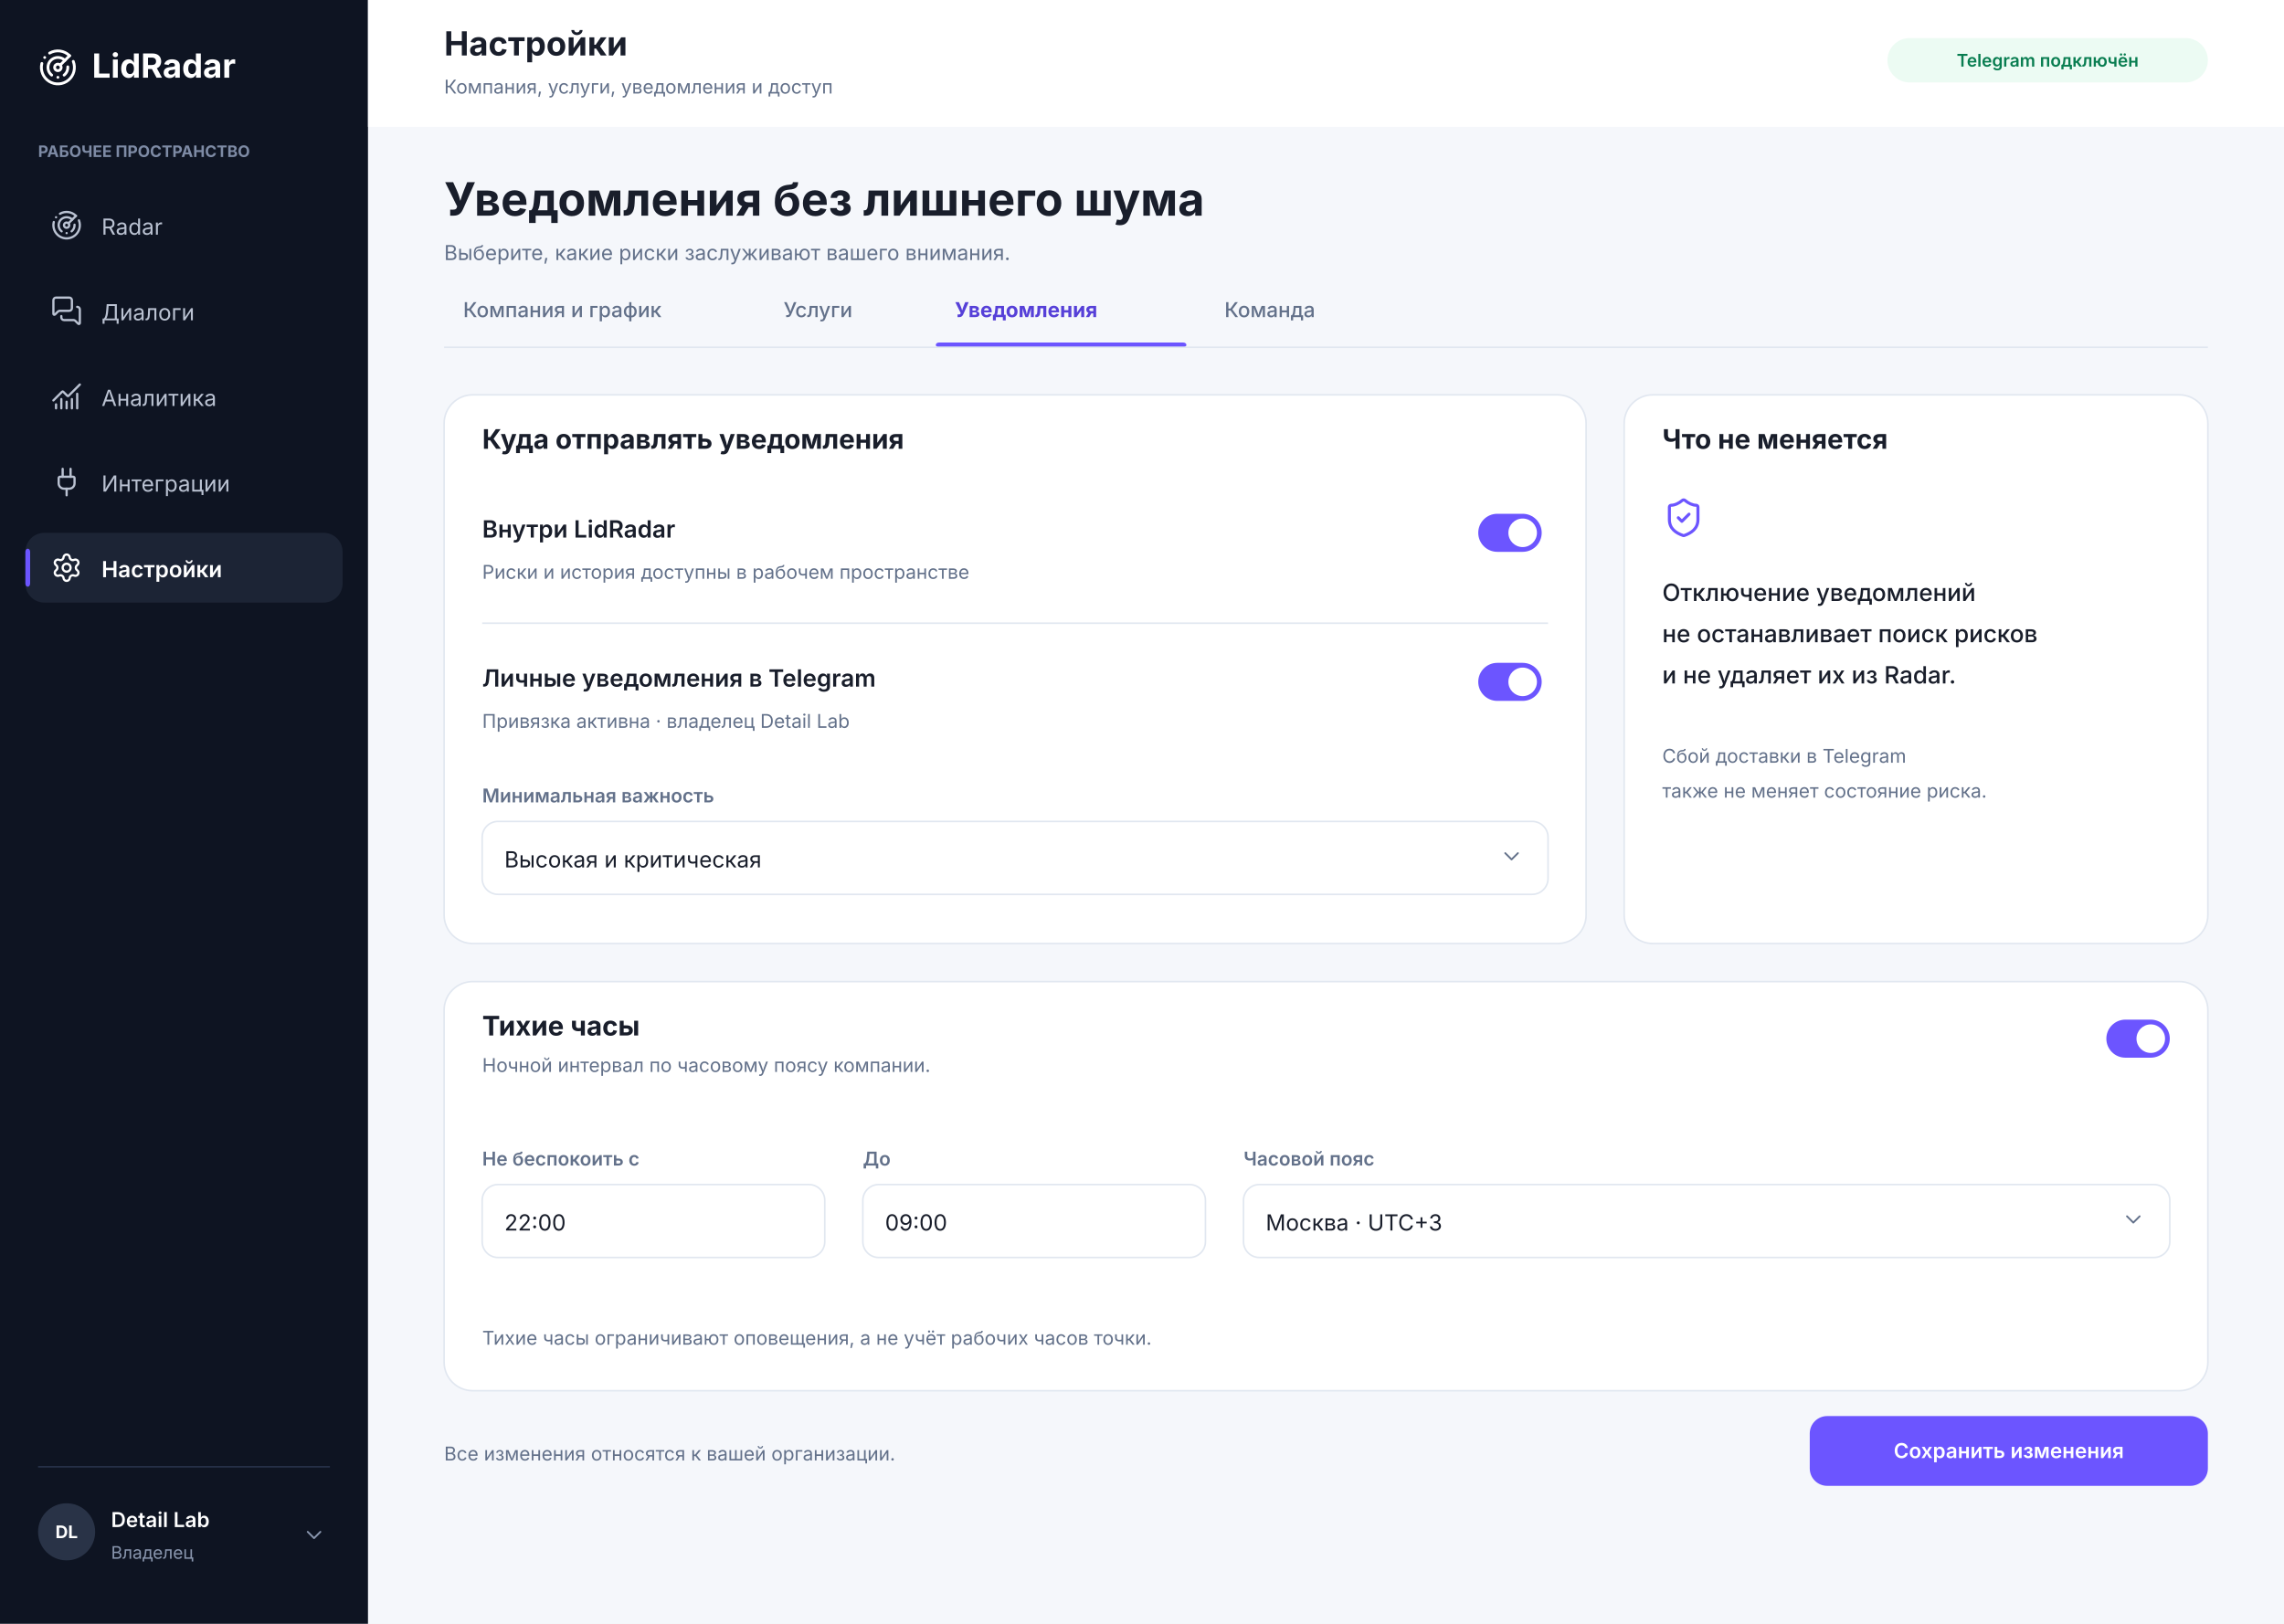
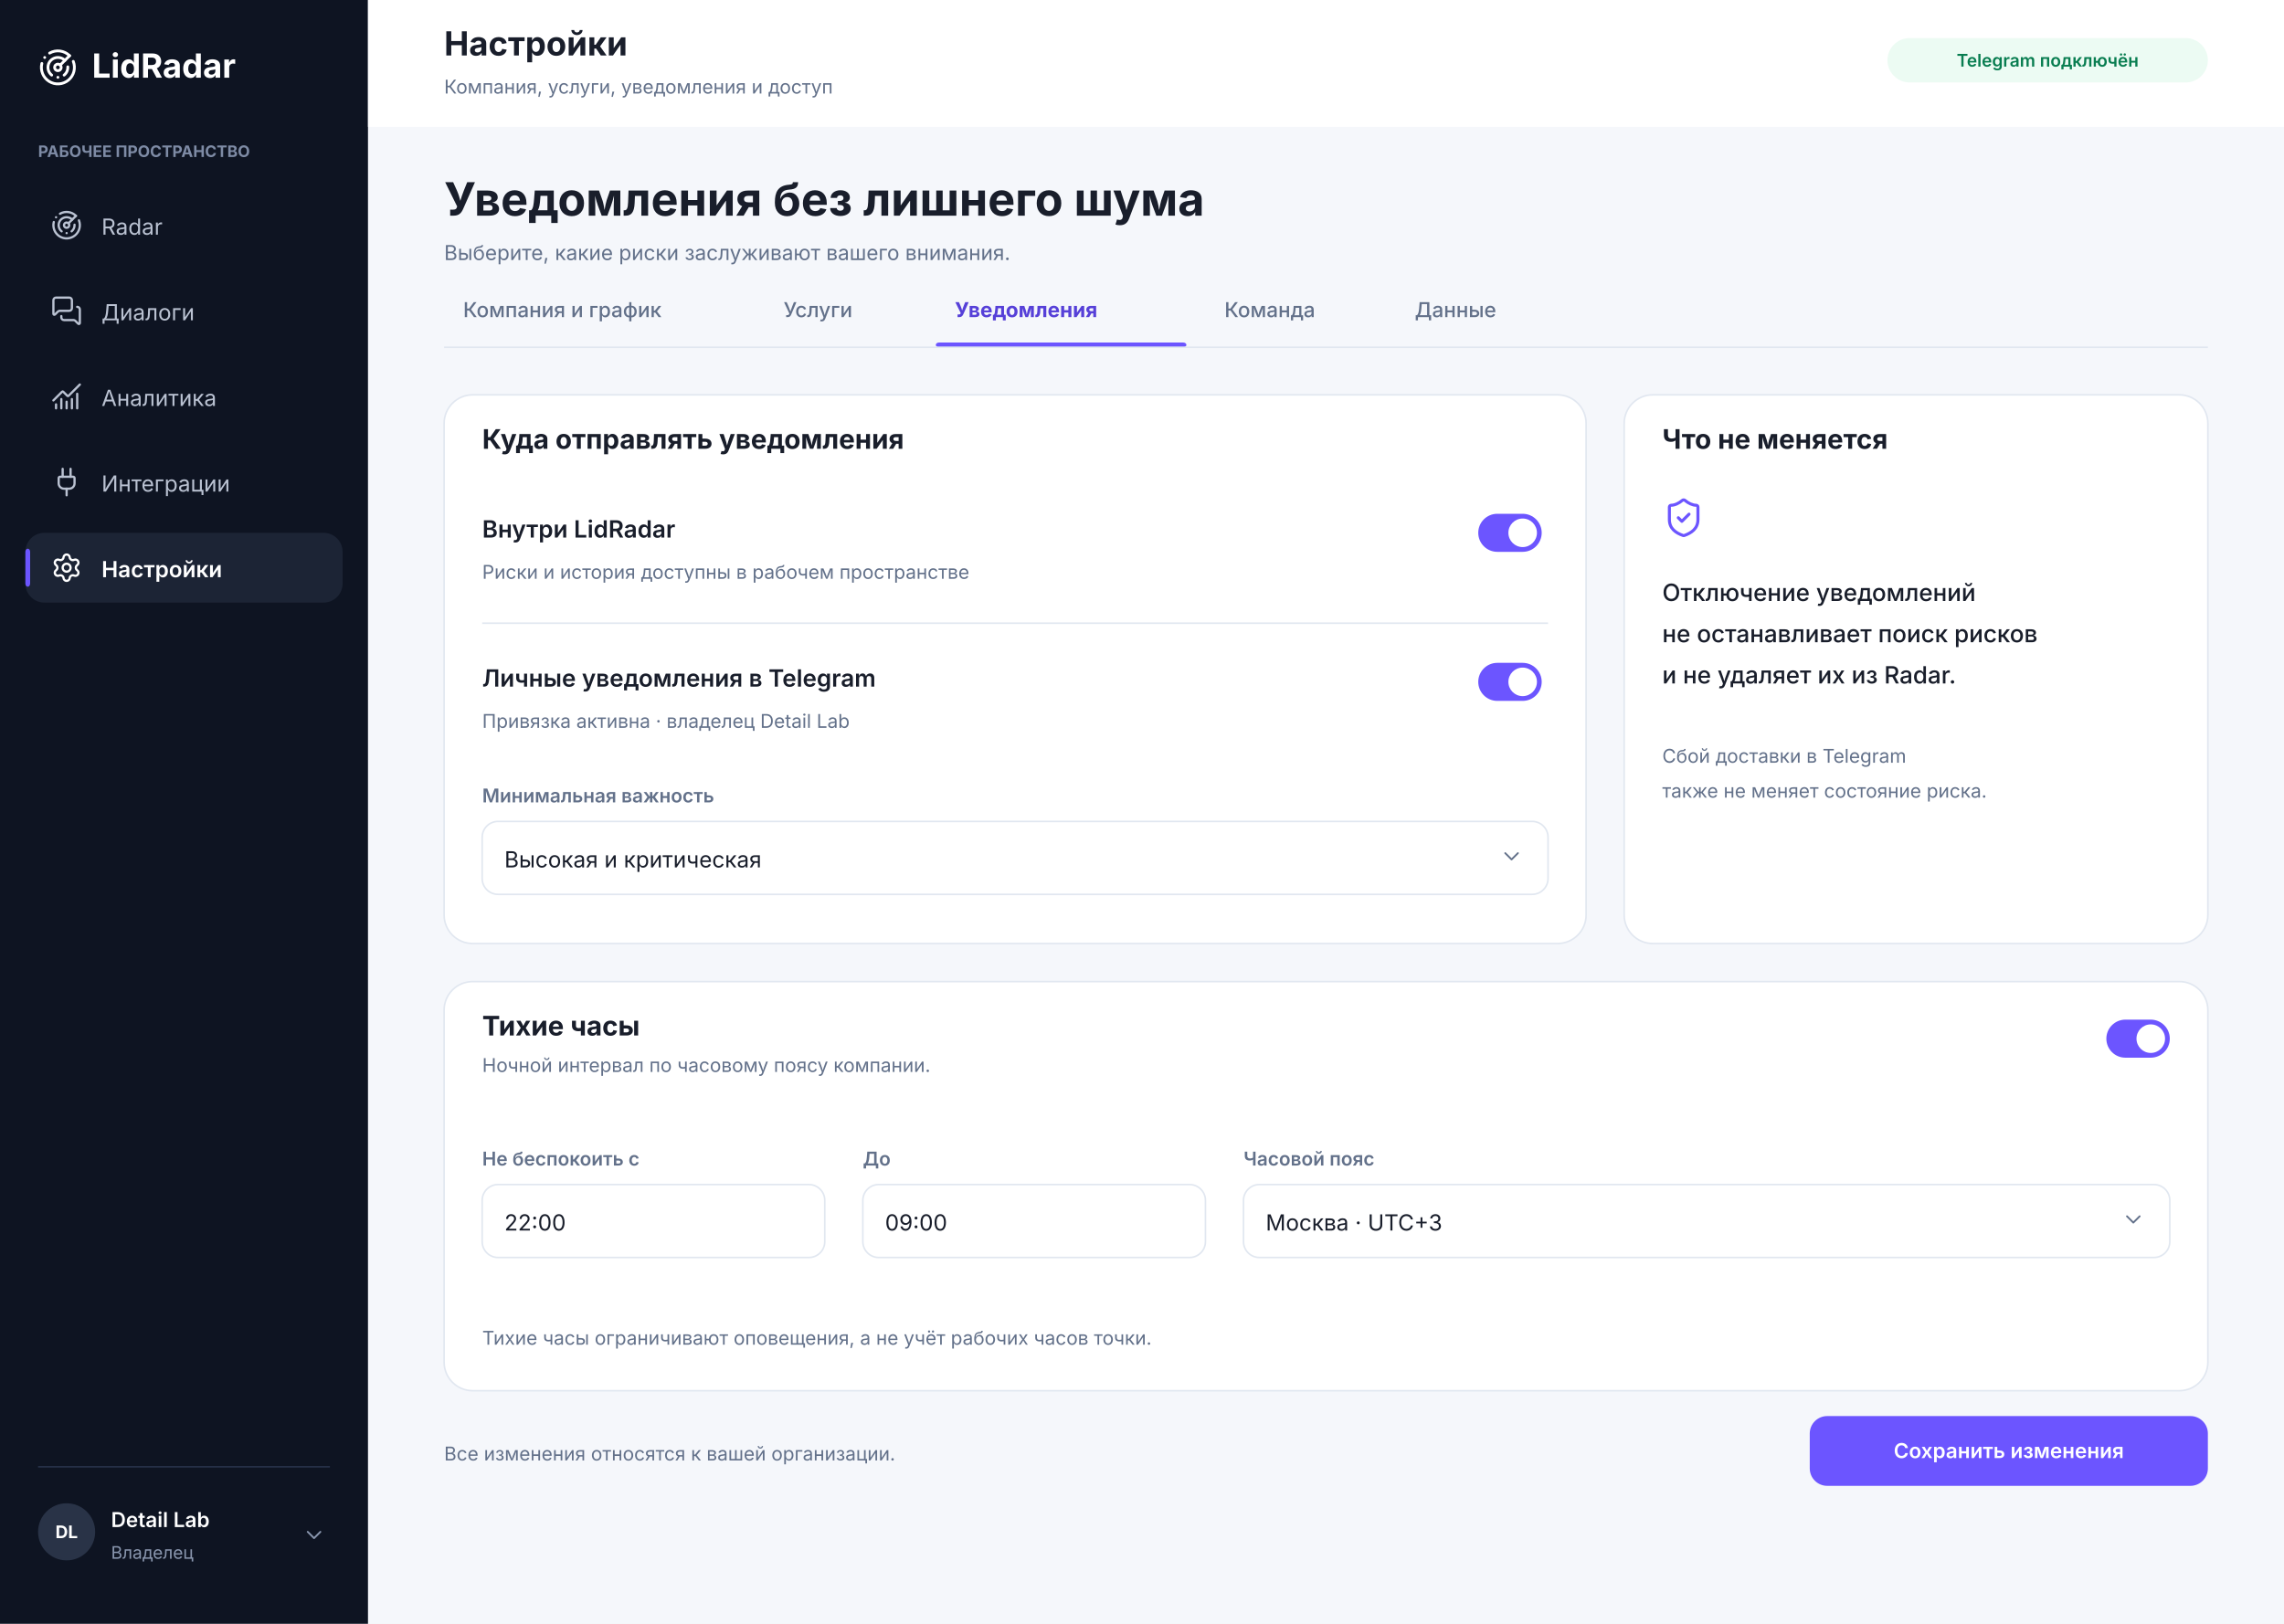
<svg xmlns="http://www.w3.org/2000/svg" width="1440" height="1024" viewBox="0 0 1440 1024" fill="none" role="img" aria-labelledby="title desc">
  <rect x="0" y="0" width="1440" height="1024" rx="0" fill="#F5F7FB" stroke="none" stroke-width="1" />
  <g id="Sidebar">
    <rect x="0" y="0" width="232" height="1024" rx="0" fill="#0E1422" stroke="none" stroke-width="1" />
    <g id="icon-radar-1" transform="translate(24 30) scale(1.041667)" fill="none" stroke="#FFFFFF" stroke-width="1.7" stroke-linecap="round" stroke-linejoin="round">
      <path d="M19.07 4.93A10 10 0 0 0 6.99 3.34" />
      <path d="M4 6h.01" />
      <path d="M2.29 9.62A10 10 0 1 0 21.31 8.35" />
      <path d="M16.24 7.76A6 6 0 1 0 8.23 16.67" />
      <path d="M12 18h.01" />
      <path d="M17.99 11.66A6 6 0 0 1 15.77 16.67" />
      <circle cx="12" cy="12" r="2" />
      <path d="m13.41 10.59 5.66-5.66" />
    </g>
    <text id="text-2" x="58" y="49" font-family="Inter" font-size="21" font-weight="700" fill="#FFFFFF" text-anchor="start" data-max-width="140">LidRadar</text>
    <text id="text-3" x="24" y="99" font-family="Inter" font-size="10" font-weight="650" fill="#7E8BA5" text-anchor="start" data-max-width="190">РАБОЧЕЕ ПРОСТРАНСТВО</text>
    <g id="icon-radar-4" transform="translate(32 132) scale(0.8333333)" fill="none" stroke="#BAC2D2" stroke-width="1.7" stroke-linecap="round" stroke-linejoin="round">
      <path d="M19.07 4.93A10 10 0 0 0 6.99 3.34" />
      <path d="M4 6h.01" />
      <path d="M2.29 9.62A10 10 0 1 0 21.31 8.35" />
      <path d="M16.24 7.76A6 6 0 1 0 8.23 16.67" />
      <path d="M12 18h.01" />
      <path d="M17.99 11.66A6 6 0 0 1 15.77 16.67" />
      <circle cx="12" cy="12" r="2" />
      <path d="m13.41 10.59 5.66-5.66" />
    </g>
    <text id="text-5" x="64" y="148" font-family="Inter" font-size="14" font-weight="400" fill="#BAC2D2" text-anchor="start" data-max-width="135">Radar</text>
    <g id="icon-messages-square-6" transform="translate(32 186) scale(0.8333333)" fill="none" stroke="#BAC2D2" stroke-width="1.7" stroke-linecap="round" stroke-linejoin="round">
      <path d="M16 10a2 2 0 0 1-2 2H6.828a2 2 0 0 0-1.414.586l-2.202 2.202A.71.71 0 0 1 2 14.286V4a2 2 0 0 1 2-2h10a2 2 0 0 1 2 2z" />
      <path d="M20 9a2 2 0 0 1 2 2v10.286a.71.71 0 0 1-1.212.502l-2.202-2.202A2 2 0 0 0 17.172 19H10a2 2 0 0 1-2-2v-1" />
    </g>
    <text id="text-7" x="64" y="202" font-family="Inter" font-size="14" font-weight="400" fill="#BAC2D2" text-anchor="start" data-max-width="135">Диалоги</text>
    <g id="icon-chart-no-axes-combined-8" transform="translate(32 240) scale(0.8333333)" fill="none" stroke="#BAC2D2" stroke-width="1.7" stroke-linecap="round" stroke-linejoin="round">
      <path d="M12 16v5" />
      <path d="M16 14v7" />
      <path d="M20 10v11" />
      <path d="m22 3-8.646 8.646a.5.5 0 0 1-.708 0L9.354 8.354a.5.5 0 0 0-.707 0L2 15" />
      <path d="M4 18v3" />
      <path d="M8 14v7" />
    </g>
    <text id="text-9" x="64" y="256" font-family="Inter" font-size="14" font-weight="400" fill="#BAC2D2" text-anchor="start" data-max-width="135">Аналитика</text>
    <g id="icon-plug-10" transform="translate(32 294) scale(0.8333333)" fill="none" stroke="#BAC2D2" stroke-width="1.7" stroke-linecap="round" stroke-linejoin="round">
      <path d="M12 22v-5" />
      <path d="M15 8V2" />
      <path d="M17 8a1 1 0 0 1 1 1v4a4 4 0 0 1-4 4h-4a4 4 0 0 1-4-4V9a1 1 0 0 1 1-1z" />
      <path d="M9 8V2" />
    </g>
    <text id="text-11" x="64" y="310" font-family="Inter" font-size="14" font-weight="400" fill="#BAC2D2" text-anchor="start" data-max-width="135">Интеграции</text>
    <rect x="16" y="336" width="200" height="44" rx="12" fill="#1C2435" stroke="none" stroke-width="1" />
    <rect x="16" y="346" width="3" height="24" rx="2" fill="#6C55FF" stroke="none" stroke-width="1" />
    <g id="icon-settings-12" transform="translate(32 348) scale(0.8333333)" fill="none" stroke="#FFFFFF" stroke-width="1.7" stroke-linecap="round" stroke-linejoin="round">
      <path d="M9.671 4.136a2.34 2.34 0 0 1 4.659 0 2.34 2.34 0 0 0 3.319 1.915 2.34 2.34 0 0 1 2.33 4.033 2.34 2.34 0 0 0 0 3.831 2.34 2.34 0 0 1-2.33 4.033 2.34 2.34 0 0 0-3.319 1.915 2.34 2.34 0 0 1-4.659 0 2.34 2.34 0 0 0-3.32-1.915 2.34 2.34 0 0 1-2.33-4.033 2.34 2.34 0 0 0 0-3.831A2.34 2.34 0 0 1 6.35 6.051a2.34 2.34 0 0 0 3.319-1.915" />
      <circle cx="12" cy="12" r="3" />
    </g>
    <text id="text-13" x="64" y="364" font-family="Inter" font-size="14" font-weight="600" fill="#FFFFFF" text-anchor="start" data-max-width="135">Настройки</text>
    <line x1="24" y1="925" x2="208" y2="925" stroke="#263047" stroke-width="1" />
    <circle cx="42" cy="966" r="18" fill="#293347" stroke="none" stroke-width="1" />
    <text id="text-14" x="42" y="970" font-family="Inter" font-size="11" font-weight="700" fill="#FFFFFF" text-anchor="middle" data-max-width="30">DL</text>
    <text id="text-15" x="70" y="963" font-family="Inter" font-size="13" font-weight="600" fill="#FFFFFF" text-anchor="start" data-max-width="135">Detail Lab</text>
    <text id="text-16" x="70" y="983" font-family="Inter" font-size="11" font-weight="400" fill="#8996AE" text-anchor="start" data-max-width="130">Владелец</text>
    <g id="icon-chevron-down-17" transform="translate(190 960) scale(0.6666667)" fill="none" stroke="#8996AE" stroke-width="1.7" stroke-linecap="round" stroke-linejoin="round">
      <path d="m6 9 6 6 6-6" />
    </g>
  </g>
  <g id="Header">
    <rect x="232" y="0" width="1208" height="80" rx="0" fill="#FFFFFF" stroke="none" stroke-width="1" />
    <text id="text-18" x="280" y="35" font-family="Inter" font-size="21" font-weight="700" fill="#191E2B" text-anchor="start" data-max-width="600">Настройки</text>
    <text id="text-19" x="280" y="59" font-family="Inter" font-size="12" font-weight="400" fill="#63718A" text-anchor="start" data-max-width="680">Компания, услуги, уведомления и доступ</text>
    <rect x="1190" y="24" width="202" height="28" rx="14" fill="#ECFBF3" stroke="none" stroke-width="1" />
    <text id="text-20" x="1291" y="42" font-family="Inter" font-size="11" font-weight="600" fill="#087D50" text-anchor="middle" data-max-width="186">Telegram подключён</text>
  </g>
  <text id="text-21" x="280" y="136" font-family="Inter" font-size="29" font-weight="700" fill="#191E2B" text-anchor="start" data-max-width="1050">Уведомления без лишнего шума</text>
  <text id="text-22" x="280" y="164" font-family="Inter" font-size="13" font-weight="400" fill="#63718A" text-anchor="start" data-max-width="1070">Выберите, какие риски заслуживают вашего внимания.</text>
  <text id="text-23" x="292" y="200" font-family="Inter" font-size="13" font-weight="500" fill="#63718A" text-anchor="start" data-max-width="170">Компания и график</text>
  <text id="text-24" x="494" y="200" font-family="Inter" font-size="13" font-weight="500" fill="#63718A" text-anchor="start" data-max-width="76">Услуги</text>
  <text id="text-25" x="602" y="200" font-family="Inter" font-size="13" font-weight="650" fill="#5640D8" text-anchor="start" data-max-width="138">Уведомления</text>
  <rect x="590" y="216" width="158" height="3" rx="2" fill="#6C55FF" stroke="none" stroke-width="1" />
  <text id="text-26" x="772" y="200" font-family="Inter" font-size="13" font-weight="500" fill="#63718A" text-anchor="start" data-max-width="88">Команда</text>
+   <text id="text-27" x="892" y="200" font-family="Inter" font-size="13" font-weight="500" fill="#63718A" text-anchor="start" data-max-width="76">Данные</text>
  <line x1="280" y1="219" x2="1392" y2="219" stroke="#E1E7F0" stroke-width="1" />
  <rect x="280" y="249" width="720" height="346" rx="18" fill="#FFFFFF" stroke="#E1E7F0" stroke-width="1" />
-   <text id="text-27" x="304" y="283" font-family="Inter" font-size="17" font-weight="650" fill="#191E2B" text-anchor="start" data-max-width="672">Куда отправлять уведомления</text>
-   <text id="text-28" x="304" y="339" font-family="Inter" font-size="15" font-weight="600" fill="#191E2B" text-anchor="start" data-max-width="510">Внутри LidRadar</text>
-   <text id="text-29" x="304" y="365" font-family="Inter" font-size="12" font-weight="400" fill="#63718A" text-anchor="start" data-max-width="610">Риски и история доступны в рабочем пространстве</text>
+   <text id="text-28" x="304" y="283" font-family="Inter" font-size="17" font-weight="650" fill="#191E2B" text-anchor="start" data-max-width="672">Куда отправлять уведомления</text>
+   <text id="text-29" x="304" y="339" font-family="Inter" font-size="15" font-weight="600" fill="#191E2B" text-anchor="start" data-max-width="510">Внутри LidRadar</text>
+   <text id="text-30" x="304" y="365" font-family="Inter" font-size="12" font-weight="400" fill="#63718A" text-anchor="start" data-max-width="610">Риски и история доступны в рабочем пространстве</text>
  <rect x="932" y="324" width="40" height="24" rx="12" fill="#6C55FF" stroke="none" stroke-width="1" />
  <circle cx="960" cy="336" r="9" fill="#FFFFFF" stroke="none" stroke-width="1" />
  <line x1="304" y1="393" x2="976" y2="393" stroke="#E1E7F0" stroke-width="1" />
-   <text id="text-30" x="304" y="433" font-family="Inter" font-size="15" font-weight="600" fill="#191E2B" text-anchor="start" data-max-width="578">Личные уведомления в Telegram</text>
-   <text id="text-31" x="304" y="459" font-family="Inter" font-size="12" font-weight="400" fill="#63718A" text-anchor="start" data-max-width="590">Привязка активна · владелец Detail Lab</text>
+   <text id="text-31" x="304" y="433" font-family="Inter" font-size="15" font-weight="600" fill="#191E2B" text-anchor="start" data-max-width="578">Личные уведомления в Telegram</text>
+   <text id="text-32" x="304" y="459" font-family="Inter" font-size="12" font-weight="400" fill="#63718A" text-anchor="start" data-max-width="590">Привязка активна · владелец Detail Lab</text>
  <rect x="932" y="418" width="40" height="24" rx="12" fill="#6C55FF" stroke="none" stroke-width="1" />
  <circle cx="960" cy="430" r="9" fill="#FFFFFF" stroke="none" stroke-width="1" />
-   <text id="text-32" x="304" y="506" font-family="Inter" font-size="12" font-weight="600" fill="#63718A" text-anchor="start" data-max-width="672">Минимальная важность</text>
+   <text id="text-33" x="304" y="506" font-family="Inter" font-size="12" font-weight="600" fill="#63718A" text-anchor="start" data-max-width="672">Минимальная важность</text>
  <rect x="304" y="518" width="672" height="46" rx="10" fill="#FFFFFF" stroke="#E1E7F0" stroke-width="1" />
-   <text id="text-33" x="318" y="547" font-family="Inter" font-size="14" font-weight="400" fill="#191E2B" text-anchor="start" data-max-width="622">Высокая и критическая</text>
-   <g id="icon-chevron-down-34" transform="translate(945 532) scale(0.6666667)" fill="none" stroke="#63718A" stroke-width="1.7" stroke-linecap="round" stroke-linejoin="round">
+   <text id="text-34" x="318" y="547" font-family="Inter" font-size="14" font-weight="400" fill="#191E2B" text-anchor="start" data-max-width="622">Высокая и критическая</text>
+   <g id="icon-chevron-down-35" transform="translate(945 532) scale(0.6666667)" fill="none" stroke="#63718A" stroke-width="1.7" stroke-linecap="round" stroke-linejoin="round">
    <path d="m6 9 6 6 6-6" />
  </g>
  <rect x="1024" y="249" width="368" height="346" rx="18" fill="#FFFFFF" stroke="#E1E7F0" stroke-width="1" />
-   <text id="text-35" x="1048" y="283" font-family="Inter" font-size="17" font-weight="650" fill="#191E2B" text-anchor="start" data-max-width="320">Что не меняется</text>
-   <g id="icon-shield-check-36" transform="translate(1048 313) scale(1.125)" fill="none" stroke="#6C55FF" stroke-width="1.7" stroke-linecap="round" stroke-linejoin="round">
+   <text id="text-36" x="1048" y="283" font-family="Inter" font-size="17" font-weight="650" fill="#191E2B" text-anchor="start" data-max-width="320">Что не меняется</text>
+   <g id="icon-shield-check-37" transform="translate(1048 313) scale(1.125)" fill="none" stroke="#6C55FF" stroke-width="1.7" stroke-linecap="round" stroke-linejoin="round">
    <path d="M20 13c0 5-3.5 7.5-7.66 8.95a1 1 0 0 1-.67-.01C7.5 20.5 4 18 4 13V6a1 1 0 0 1 1-1c2 0 4.5-1.2 6.24-2.72a1.17 1.17 0 0 1 1.52 0C14.51 3.81 17 5 19 5a1 1 0 0 1 1 1z" />
    <path d="m9 12 2 2 4-4" />
  </g>
-   <text id="text-37" x="1048" y="379" font-family="Inter" font-size="15" font-weight="500" fill="#191E2B" text-anchor="start" data-max-width="318">Отключение уведомлений</text>
-   <text id="text-38" x="1048" y="405" font-family="Inter" font-size="15" font-weight="500" fill="#191E2B" text-anchor="start" data-max-width="318">не останавливает поиск рисков</text>
-   <text id="text-39" x="1048" y="431" font-family="Inter" font-size="15" font-weight="500" fill="#191E2B" text-anchor="start" data-max-width="318">и не удаляет их из Radar.</text>
-   <text id="text-40" x="1048" y="481" font-family="Inter" font-size="12" font-weight="400" fill="#63718A" text-anchor="start" data-max-width="318">Сбой доставки в Telegram</text>
-   <text id="text-41" x="1048" y="503" font-family="Inter" font-size="12" font-weight="400" fill="#63718A" text-anchor="start" data-max-width="318">также не меняет состояние риска.</text>
+   <text id="text-38" x="1048" y="379" font-family="Inter" font-size="15" font-weight="500" fill="#191E2B" text-anchor="start" data-max-width="318">Отключение уведомлений</text>
+   <text id="text-39" x="1048" y="405" font-family="Inter" font-size="15" font-weight="500" fill="#191E2B" text-anchor="start" data-max-width="318">не останавливает поиск рисков</text>
+   <text id="text-40" x="1048" y="431" font-family="Inter" font-size="15" font-weight="500" fill="#191E2B" text-anchor="start" data-max-width="318">и не удаляет их из Radar.</text>
+   <text id="text-41" x="1048" y="481" font-family="Inter" font-size="12" font-weight="400" fill="#63718A" text-anchor="start" data-max-width="318">Сбой доставки в Telegram</text>
+   <text id="text-42" x="1048" y="503" font-family="Inter" font-size="12" font-weight="400" fill="#63718A" text-anchor="start" data-max-width="318">также не меняет состояние риска.</text>
  <rect x="280" y="619" width="1112" height="258" rx="18" fill="#FFFFFF" stroke="#E1E7F0" stroke-width="1" />
-   <text id="text-42" x="304" y="653" font-family="Inter" font-size="17" font-weight="650" fill="#191E2B" text-anchor="start" data-max-width="1064">Тихие часы</text>
-   <text id="text-43" x="304" y="676" font-family="Inter" font-size="12" font-weight="400" fill="#63718A" text-anchor="start" data-max-width="1064">Ночной интервал по часовому поясу компании.</text>
+   <text id="text-43" x="304" y="653" font-family="Inter" font-size="17" font-weight="650" fill="#191E2B" text-anchor="start" data-max-width="1064">Тихие часы</text>
+   <text id="text-44" x="304" y="676" font-family="Inter" font-size="12" font-weight="400" fill="#63718A" text-anchor="start" data-max-width="1064">Ночной интервал по часовому поясу компании.</text>
  <rect x="1328" y="643" width="40" height="24" rx="12" fill="#6C55FF" stroke="none" stroke-width="1" />
  <circle cx="1356" cy="655" r="9" fill="#FFFFFF" stroke="none" stroke-width="1" />
-   <text id="text-44" x="304" y="735" font-family="Inter" font-size="12" font-weight="600" fill="#63718A" text-anchor="start" data-max-width="216">Не беспокоить с</text>
+   <text id="text-45" x="304" y="735" font-family="Inter" font-size="12" font-weight="600" fill="#63718A" text-anchor="start" data-max-width="216">Не беспокоить с</text>
  <rect x="304" y="747" width="216" height="46" rx="10" fill="#FFFFFF" stroke="#E1E7F0" stroke-width="1" />
-   <text id="text-45" x="318" y="776" font-family="Inter" font-size="14" font-weight="400" fill="#191E2B" text-anchor="start" data-max-width="188">22:00</text>
-   <text id="text-46" x="544" y="735" font-family="Inter" font-size="12" font-weight="600" fill="#63718A" text-anchor="start" data-max-width="216">До</text>
+   <text id="text-46" x="318" y="776" font-family="Inter" font-size="14" font-weight="400" fill="#191E2B" text-anchor="start" data-max-width="188">22:00</text>
+   <text id="text-47" x="544" y="735" font-family="Inter" font-size="12" font-weight="600" fill="#63718A" text-anchor="start" data-max-width="216">До</text>
  <rect x="544" y="747" width="216" height="46" rx="10" fill="#FFFFFF" stroke="#E1E7F0" stroke-width="1" />
-   <text id="text-47" x="558" y="776" font-family="Inter" font-size="14" font-weight="400" fill="#191E2B" text-anchor="start" data-max-width="188">09:00</text>
-   <text id="text-48" x="784" y="735" font-family="Inter" font-size="12" font-weight="600" fill="#63718A" text-anchor="start" data-max-width="584">Часовой пояс</text>
+   <text id="text-48" x="558" y="776" font-family="Inter" font-size="14" font-weight="400" fill="#191E2B" text-anchor="start" data-max-width="188">09:00</text>
+   <text id="text-49" x="784" y="735" font-family="Inter" font-size="12" font-weight="600" fill="#63718A" text-anchor="start" data-max-width="584">Часовой пояс</text>
  <rect x="784" y="747" width="584" height="46" rx="10" fill="#FFFFFF" stroke="#E1E7F0" stroke-width="1" />
-   <text id="text-49" x="798" y="776" font-family="Inter" font-size="14" font-weight="400" fill="#191E2B" text-anchor="start" data-max-width="534">Москва · UTC+3</text>
-   <g id="icon-chevron-down-50" transform="translate(1337 761) scale(0.6666667)" fill="none" stroke="#63718A" stroke-width="1.7" stroke-linecap="round" stroke-linejoin="round">
+   <text id="text-50" x="798" y="776" font-family="Inter" font-size="14" font-weight="400" fill="#191E2B" text-anchor="start" data-max-width="534">Москва · UTC+3</text>
+   <g id="icon-chevron-down-51" transform="translate(1337 761) scale(0.6666667)" fill="none" stroke="#63718A" stroke-width="1.7" stroke-linecap="round" stroke-linejoin="round">
    <path d="m6 9 6 6 6-6" />
  </g>
-   <text id="text-51" x="304" y="848" font-family="Inter" font-size="12" font-weight="400" fill="#63718A" text-anchor="start" data-max-width="1040">Тихие часы ограничивают оповещения, а не учёт рабочих часов точки.</text>
-   <g id="button-52">
+   <text id="text-52" x="304" y="848" font-family="Inter" font-size="12" font-weight="400" fill="#63718A" text-anchor="start" data-max-width="1040">Тихие часы ограничивают оповещения, а не учёт рабочих часов точки.</text>
+   <g id="button-53">
    <rect x="1141" y="893" width="251" height="44" rx="11" fill="#6C55FF" stroke="none" stroke-width="1" />
-     <text id="text-53" x="1266.5" y="919.5" font-family="Inter" font-size="13" font-weight="600" fill="#FFFFFF" text-anchor="middle" data-max-width="227">Сохранить изменения</text>
+     <text id="text-54" x="1266.5" y="919.5" font-family="Inter" font-size="13" font-weight="600" fill="#FFFFFF" text-anchor="middle" data-max-width="227">Сохранить изменения</text>
  </g>
-   <text id="text-54" x="280" y="921" font-family="Inter" font-size="12" font-weight="400" fill="#63718A" text-anchor="start" data-max-width="730">Все изменения относятся к вашей организации.</text>
+   <text id="text-55" x="280" y="921" font-family="Inter" font-size="12" font-weight="400" fill="#63718A" text-anchor="start" data-max-width="730">Все изменения относятся к вашей организации.</text>
</svg>
